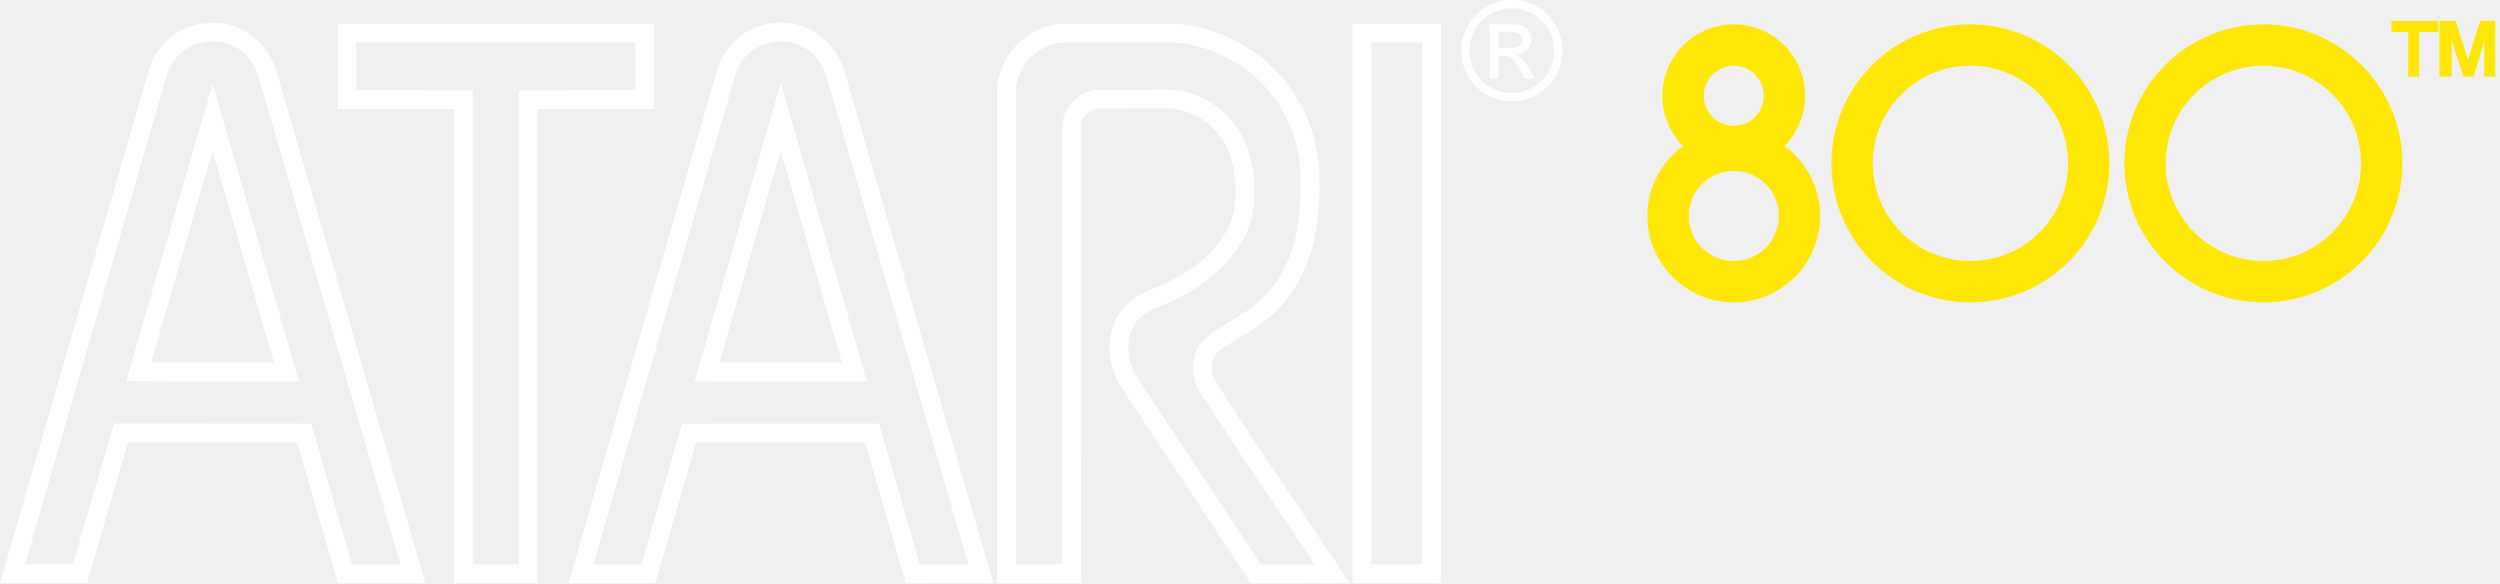
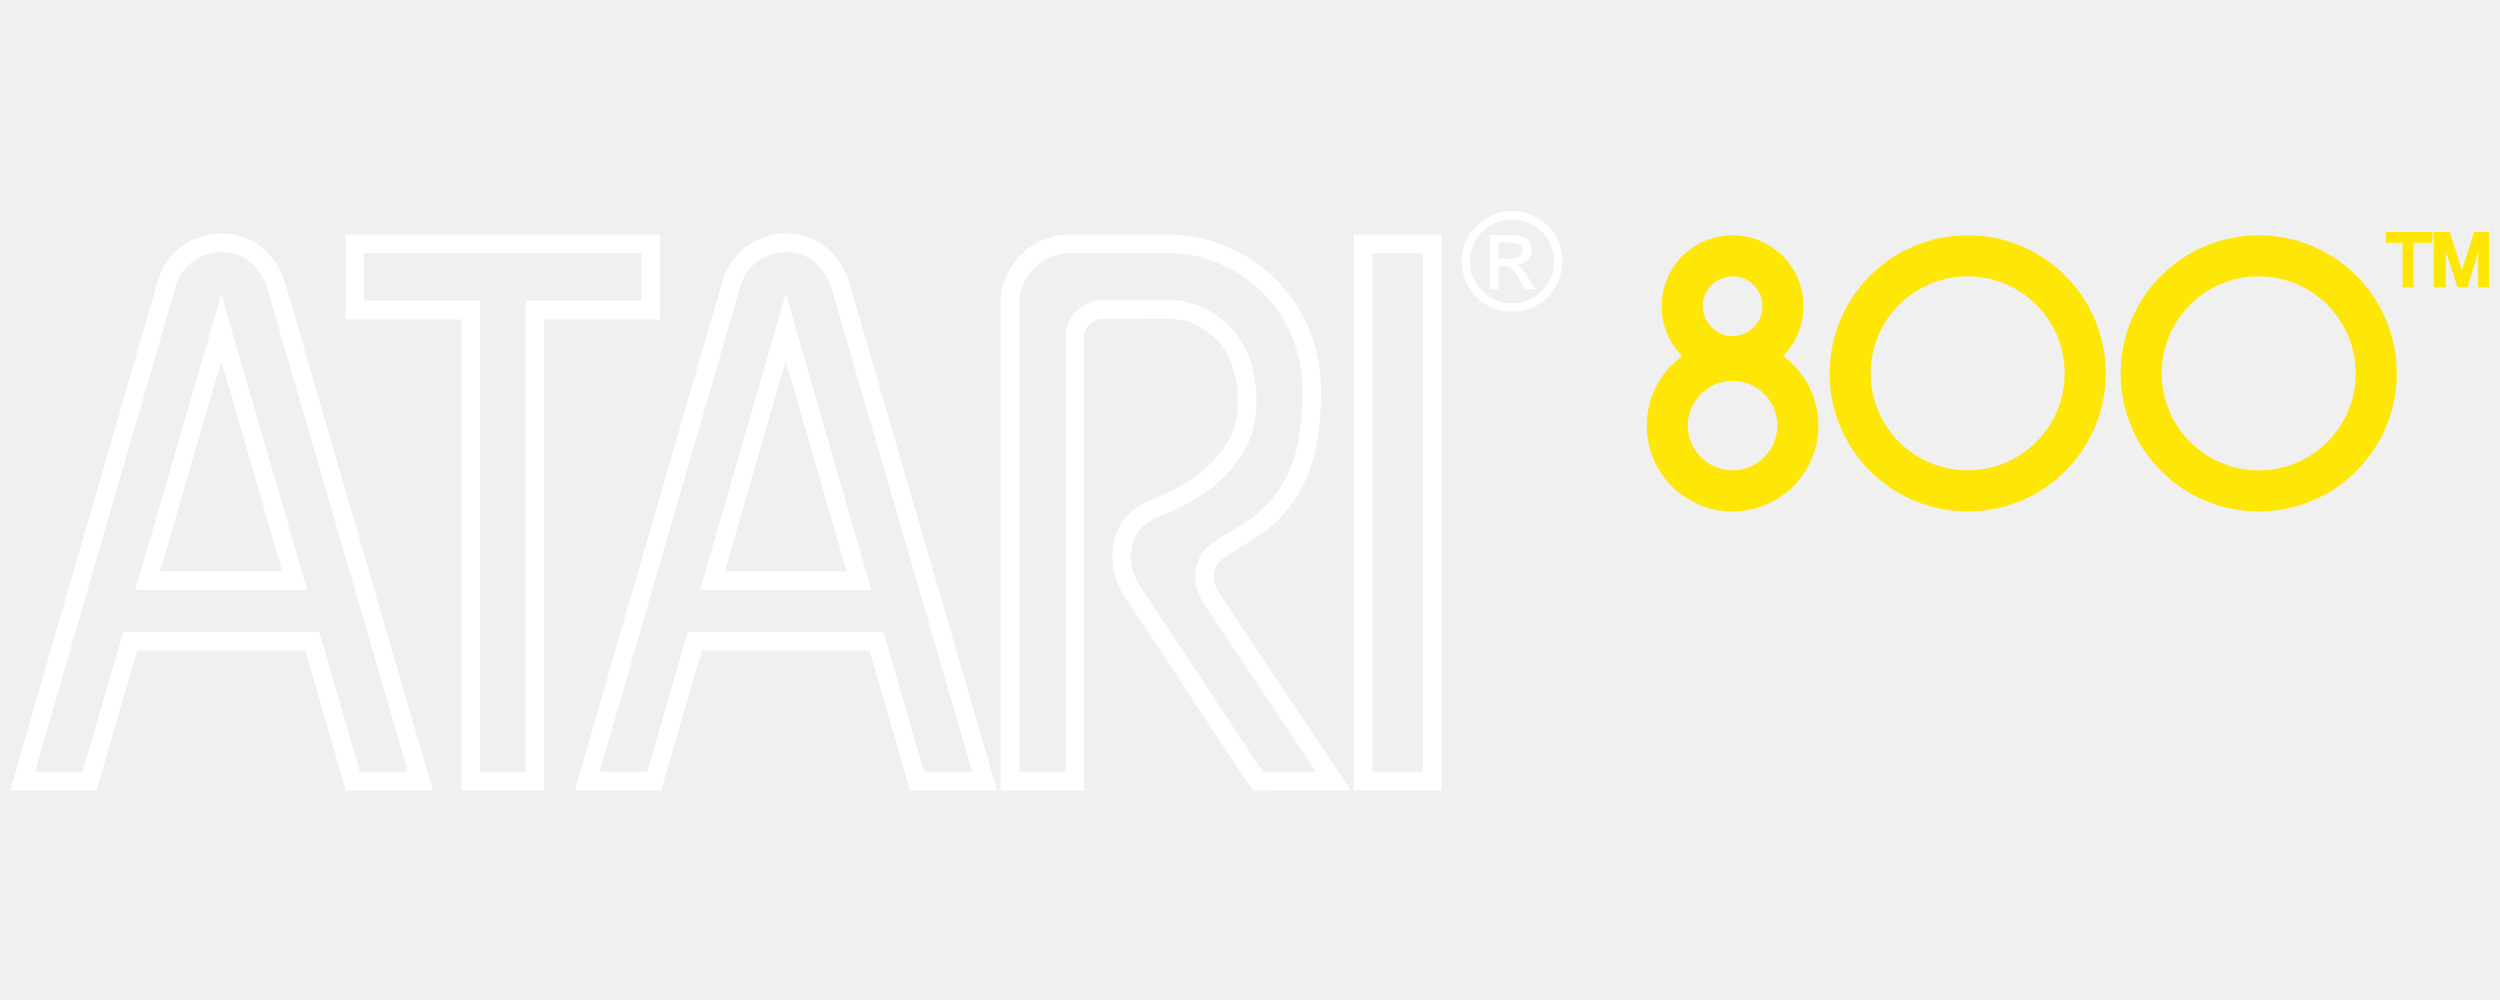
- <svg xmlns="http://www.w3.org/2000/svg" width="394" height="92" viewBox="0 0 394 92" fill="none">
-   <path fill-rule="evenodd" clip-rule="evenodd" d="M273.245 10.357C270.629 10.357 268.509 12.477 268.509 15.092C268.509 17.708 270.629 19.828 273.245 19.828C275.86 19.828 277.98 17.708 277.98 15.092C277.98 12.477 275.86 10.357 273.245 10.357ZM261.998 15.092C261.998 8.881 267.033 3.845 273.245 3.845C279.456 3.845 284.492 8.881 284.492 15.092C284.492 21.304 279.456 26.339 273.245 26.339C267.033 26.339 261.998 21.304 261.998 15.092Z" fill="#FEE606" />
-   <path fill-rule="evenodd" clip-rule="evenodd" d="M273.245 26.931C269.322 26.931 266.142 30.112 266.142 34.035C266.142 37.958 269.322 41.138 273.245 41.138C277.168 41.138 280.348 37.958 280.348 34.035C280.348 30.112 277.168 26.931 273.245 26.931ZM259.63 34.035C259.63 26.515 265.726 20.42 273.245 20.42C280.764 20.42 286.86 26.515 286.86 34.035C286.86 41.554 280.764 47.649 273.245 47.649C265.726 47.649 259.63 41.554 259.63 34.035Z" fill="#FEE606" />
-   <path fill-rule="evenodd" clip-rule="evenodd" d="M310.537 10.357C302.037 10.357 295.147 17.247 295.147 25.747C295.147 34.247 302.037 41.138 310.537 41.138C319.037 41.138 325.928 34.247 325.928 25.747C325.928 17.247 319.037 10.357 310.537 10.357ZM288.635 25.747C288.635 13.651 298.441 3.845 310.537 3.845C322.633 3.845 332.439 13.651 332.439 25.747C332.439 37.843 322.633 47.649 310.537 47.649C298.441 47.649 288.635 37.843 288.635 25.747Z" fill="#FEE606" />
-   <path fill-rule="evenodd" clip-rule="evenodd" d="M356.709 10.357C348.209 10.357 341.318 17.247 341.318 25.747C341.318 34.247 348.209 41.138 356.709 41.138C365.209 41.138 372.099 34.247 372.099 25.747C372.099 17.247 365.209 10.357 356.709 10.357ZM334.807 25.747C334.807 13.651 344.613 3.845 356.709 3.845C368.805 3.845 378.611 13.651 378.611 25.747C378.611 37.843 368.805 47.649 356.709 47.649C344.613 47.649 334.807 37.843 334.807 25.747Z" fill="#FEE606" />
-   <path fill-rule="evenodd" clip-rule="evenodd" d="M379.776 4.784V11.837H381.01V4.784H384.007V3.55H377.131V4.784H379.776ZM384.713 3.55V11.837H386.123V4.784L388.416 11.837H389.65L391.766 4.784V11.837H393V3.55H391.06L388.945 10.25L386.829 3.55H384.713Z" fill="#FEE606" />
-   <path d="M379.776 11.837H379.526V12.087H379.776V11.837ZM379.776 4.784H380.026V4.534H379.776V4.784ZM381.01 11.837V12.087H381.26V11.837H381.01ZM381.01 4.784V4.534H380.76V4.784H381.01ZM384.007 4.784V5.034H384.257V4.784H384.007ZM384.007 3.55H384.257V3.3H384.007V3.55ZM377.131 3.55V3.3H376.881V3.55H377.131ZM377.131 4.784H376.881V5.034H377.131V4.784ZM384.713 11.837H384.463V12.087H384.713V11.837ZM384.713 3.55V3.3H384.463V3.55H384.713ZM386.123 11.837V12.087H386.373V11.837H386.123ZM386.123 4.784L386.361 4.707L385.873 4.784H386.123ZM388.416 11.837L388.178 11.914L388.234 12.087H388.416V11.837ZM389.65 11.837V12.087H389.836L389.889 11.909L389.65 11.837ZM391.766 4.784H392.016L391.526 4.712L391.766 4.784ZM391.766 11.837H391.516V12.087H391.766V11.837ZM393 11.837V12.087H393.25V11.837H393ZM393 3.55H393.25V3.3H393V3.55ZM391.06 3.55V3.3H390.877L390.822 3.474L391.06 3.55ZM388.945 10.25L388.706 10.325L388.945 11.08L389.183 10.325L388.945 10.25ZM386.829 3.55L387.067 3.474L387.012 3.3H386.829V3.55ZM380.026 11.837V4.784H379.526V11.837H380.026ZM381.01 11.587H379.776V12.087H381.01V11.587ZM380.76 4.784V11.837H381.26V4.784H380.76ZM384.007 4.534H381.01V5.034H384.007V4.534ZM383.757 3.55V4.784H384.257V3.55H383.757ZM377.131 3.8H384.007V3.3H377.131V3.8ZM377.381 4.784V3.55H376.881V4.784H377.381ZM379.776 4.534H377.131V5.034H379.776V4.534ZM384.963 11.837V3.55H384.463V11.837H384.963ZM386.123 11.587H384.713V12.087H386.123V11.587ZM385.873 4.784V11.837H386.373V4.784H385.873ZM388.653 11.759L386.361 4.707L385.886 4.861L388.178 11.914L388.653 11.759ZM389.65 11.587H388.416V12.087H389.65V11.587ZM391.526 4.712L389.41 11.765L389.889 11.909L392.005 4.856L391.526 4.712ZM392.016 11.837V4.784H391.516V11.837H392.016ZM393 11.587H391.766V12.087H393V11.587ZM392.75 3.55V11.837H393.25V3.55H392.75ZM391.06 3.8H393V3.3H391.06V3.8ZM389.183 10.325L391.299 3.625L390.822 3.474L388.706 10.175L389.183 10.325ZM386.59 3.625L388.706 10.325L389.183 10.175L387.067 3.474L386.59 3.625ZM384.713 3.8H386.829V3.3H384.713V3.8Z" fill="#FEE606" />
-   <path fill-rule="evenodd" clip-rule="evenodd" d="M27.663 9.273L27.605 9.339C26.71 10.354 26.294 11.707 25.712 13.871L25.702 13.906C25.52 14.582 25.316 15.342 25.069 16.096C18.007 40.369 10.969 64.657 3.938 88.94C4.309 88.939 4.68 88.939 5.051 88.939H5.058C7.199 88.939 9.345 88.938 11.491 88.942C13.426 82.252 15.37 75.562 17.337 68.876L17.962 66.751L20.178 66.752C23.252 66.753 26.326 66.752 29.401 66.752H29.405C35.213 66.75 41.026 66.748 46.843 66.764L49.062 66.769L49.678 68.901C50.32 71.121 50.96 73.342 51.6 75.561C52.888 80.028 54.173 84.49 55.474 88.944C57.44 88.942 59.406 88.943 61.369 88.944H61.371C61.949 88.944 62.528 88.944 63.105 88.944C59.194 75.474 55.271 62.006 51.348 48.536L51.343 48.519C47.833 36.464 44.322 24.409 40.818 12.35L40.816 12.345L40.815 12.34C40.341 10.689 39.432 9.218 38.21 8.188L38.189 8.171L38.169 8.153C35.268 5.616 30.122 6.127 27.717 9.204L27.663 9.273ZM66.187 88.944C66.474 89.93 66.76 90.917 67.046 91.903C66.019 91.904 64.992 91.904 63.965 91.904C63.099 91.904 62.233 91.904 61.367 91.903C58.663 91.902 55.96 91.901 53.258 91.908C51.741 86.737 50.248 81.559 48.756 76.381L48.755 76.377C48.115 74.159 47.476 71.941 46.835 69.723C41.022 69.708 35.213 69.71 29.403 69.711C26.328 69.712 23.252 69.713 20.176 69.712C18.002 77.105 15.854 84.505 13.715 91.908C10.828 91.897 7.941 91.898 5.054 91.899C4.396 91.899 3.739 91.899 3.081 91.899C2.054 91.9 1.027 91.899 0 91.898C0.286 90.912 0.571 89.926 0.857 88.939C7.972 64.366 15.095 39.786 22.241 15.22C22.47 14.529 22.662 13.816 22.854 13.102C23.404 11.059 23.957 9.001 25.385 7.381C28.814 2.995 35.911 2.245 40.117 5.925C41.839 7.377 43.043 9.375 43.66 11.524C47.165 23.587 50.678 35.648 54.19 47.709C58.193 61.453 62.196 75.197 66.187 88.944ZM33.512 13.257L36.341 22.977C38.089 28.982 39.832 34.988 41.574 40.993L41.577 41.004C43.058 46.109 44.539 51.214 46.023 56.318L47.124 60.104H43.181C41.31 60.104 39.438 60.106 37.566 60.108H37.554C32.975 60.112 28.386 60.117 23.795 60.095L19.868 60.076L20.967 56.306C22.283 51.794 23.591 47.279 24.9 42.761L24.901 42.758C26.811 36.164 28.723 29.564 30.66 22.97L33.512 13.257ZM24.669 54.179C25.696 50.648 26.72 47.116 27.743 43.584L27.743 43.584C29.143 38.75 30.544 33.916 31.953 29.086C32.467 27.325 32.983 25.564 33.499 23.804C34.012 25.565 34.524 27.326 35.036 29.088C36.269 33.331 37.5 37.574 38.731 41.817L38.734 41.829C39.929 45.947 41.124 50.066 42.321 54.185C42.607 55.171 42.894 56.158 43.181 57.144C42.154 57.144 41.126 57.145 40.099 57.146C39.252 57.146 38.405 57.147 37.558 57.148C34.002 57.151 30.445 57.155 26.888 57.146C25.862 57.143 24.835 57.14 23.809 57.135C24.096 56.15 24.383 55.164 24.669 54.179Z" fill="white" />
-   <path fill-rule="evenodd" clip-rule="evenodd" d="M116.915 9.685L116.88 9.732C116.204 10.633 115.86 11.774 115.374 13.578L112.516 12.806C112.977 11.099 113.439 9.388 114.511 7.957C116.906 4.484 121.537 2.798 125.615 3.869C129.345 4.73 132.202 7.945 133.186 11.566C137.076 24.955 140.973 38.342 144.87 51.729L144.872 51.736C148.482 64.136 152.091 76.535 155.695 88.936C155.981 89.921 156.268 90.906 156.554 91.891C155.528 91.898 154.501 91.902 153.475 91.904C151.956 91.906 150.436 91.905 148.917 91.904C146.861 91.903 144.805 91.901 142.749 91.91C141.996 89.306 141.246 86.702 140.496 84.098L140.494 84.091C139.113 79.299 137.733 74.507 136.335 69.718C133.086 69.72 129.837 69.718 126.588 69.717H126.576C120.957 69.713 115.338 69.71 109.719 69.725C108.636 73.507 107.535 77.284 106.435 81.061C105.382 84.675 104.329 88.29 103.291 91.907C101.266 91.911 99.241 91.91 97.216 91.909H97.201C95.692 91.909 94.183 91.909 92.674 91.91C91.647 91.91 90.62 91.912 89.593 91.915C89.877 90.927 90.161 89.94 90.445 88.953C95.798 70.367 101.193 51.791 106.587 33.217L106.588 33.214C108.367 27.09 110.145 20.967 111.922 14.843C112.146 14.177 112.331 13.492 112.516 12.806L115.374 13.578L115.364 13.614C115.19 14.258 114.991 14.994 114.747 15.726C112.977 21.828 111.205 27.93 109.433 34.032L109.43 34.042C104.115 52.343 98.8 70.642 93.526 88.95C94.752 88.949 95.978 88.949 97.202 88.95H97.218C98.501 88.95 99.781 88.951 101.062 88.95C101.901 86.041 102.747 83.136 103.593 80.235L103.593 80.233C104.694 76.455 105.793 72.684 106.874 68.91L107.486 66.772L109.711 66.766C115.336 66.751 120.958 66.754 126.576 66.757L126.592 66.757C129.841 66.759 133.087 66.76 136.334 66.759L138.554 66.757L139.176 68.889C140.575 73.683 141.957 78.481 143.338 83.272L143.341 83.285C143.885 85.172 144.429 87.059 144.973 88.944C146.29 88.943 147.605 88.944 148.917 88.945H148.919C150.154 88.945 151.386 88.946 152.616 88.945C149.092 76.821 145.563 64.698 142.034 52.575L142.028 52.556C138.131 39.169 134.234 25.782 130.344 12.392L130.337 12.367L130.33 12.342C129.58 9.582 127.435 7.327 124.95 6.753L124.906 6.743L124.863 6.732C121.974 5.973 118.626 7.204 116.948 9.637L116.915 9.685ZM109.465 60.098L110.547 56.328C112.483 49.581 114.437 42.84 116.389 36.103L116.392 36.092C117.664 31.704 118.935 27.318 120.201 22.931L123.056 13.039L125.89 22.937C127.622 28.986 129.374 35.032 131.126 41.083L131.128 41.089C132.599 46.166 134.07 51.247 135.531 56.329L136.616 60.106H132.686C130.757 60.106 128.828 60.107 126.899 60.108H126.898C122.397 60.109 117.894 60.111 113.388 60.104L109.465 60.098ZM129.606 57.147C128.703 57.147 127.8 57.148 126.897 57.148C123.421 57.149 119.946 57.15 116.47 57.148C115.444 57.147 114.418 57.146 113.392 57.144C113.675 56.158 113.958 55.172 114.242 54.186C115.899 48.429 117.566 42.676 119.233 36.923L119.233 36.922L119.234 36.919C119.99 34.312 120.745 31.704 121.5 29.096C122.016 27.315 122.531 25.533 123.045 23.751C123.555 25.534 124.067 27.316 124.581 29.098C125.811 33.37 127.048 37.641 128.285 41.911L128.285 41.912C129.47 46.004 130.655 50.095 131.834 54.187C132.119 55.173 132.402 56.16 132.686 57.147C131.659 57.147 130.633 57.147 129.606 57.147Z" fill="white" />
-   <path fill-rule="evenodd" clip-rule="evenodd" d="M84.721 17.193C88.321 17.186 91.921 17.187 95.521 17.188C98.042 17.189 100.562 17.19 103.083 17.188V3.737H53.206C53.203 6.299 53.204 8.86 53.204 11.422C53.205 13.344 53.205 15.265 53.204 17.188C53.807 17.189 54.409 17.189 55.012 17.189C55.396 17.189 55.78 17.189 56.164 17.189C57.698 17.189 59.233 17.189 60.767 17.188C64.367 17.187 67.967 17.186 71.568 17.193C71.568 17.193 71.568 17.193 71.568 17.193C71.563 34.981 71.564 52.77 71.565 70.558C71.566 77.674 71.566 84.79 71.566 91.905H84.719C84.722 73.229 84.722 54.548 84.721 35.87C84.721 29.644 84.721 23.418 84.721 17.193ZM81.76 88.945C81.763 71.255 81.762 53.562 81.762 35.87C81.761 29.644 81.761 23.418 81.761 17.193V14.239L84.715 14.233C88.316 14.226 91.924 14.227 95.529 14.229C97.062 14.229 98.593 14.23 100.123 14.23V6.696H56.164C56.163 8.27 56.164 9.844 56.164 11.418C56.164 12.354 56.164 13.292 56.164 14.23C57.695 14.23 59.227 14.229 60.759 14.229C64.364 14.227 67.972 14.226 71.574 14.233L74.529 14.239L74.528 17.194C74.523 34.982 74.524 52.771 74.525 70.56C74.525 76.689 74.526 82.817 74.526 88.945H81.76Z" fill="white" />
-   <path fill-rule="evenodd" clip-rule="evenodd" d="M165.592 7.093L165.56 7.103C162.456 8.096 160.105 11.242 160.08 14.449C160.088 28.53 160.087 42.615 160.087 56.699C160.086 67.45 160.085 78.201 160.089 88.949C160.992 88.949 161.896 88.949 162.801 88.949C164.341 88.948 165.882 88.948 167.422 88.949C167.427 77.943 167.425 66.939 167.423 55.933V55.932C167.42 43.945 167.418 31.957 167.425 19.969C167.398 16.657 170.291 14.103 173.358 14.14C175.149 14.122 177.04 14.125 178.911 14.129C180.471 14.132 182.016 14.134 183.475 14.124C189.842 13.931 195.674 18.69 197.031 24.773C198.006 28.78 198.259 33.822 195.703 38.13C192.59 43.428 187.2 46.587 182.193 48.498C180.295 49.239 178.842 50.577 178.272 52.123C177.416 54.523 177.805 57.384 179.275 59.533L179.287 59.551L179.3 59.57C181.953 63.577 184.595 67.584 187.236 71.588C191.056 77.381 194.873 83.17 198.716 88.95C201.207 88.943 203.707 88.945 206.202 88.947C206.527 88.947 206.853 88.947 207.178 88.947C205.965 87.139 204.749 85.33 203.531 83.519C198.633 76.234 193.718 68.924 188.942 61.551L188.845 61.401L188.766 61.24C187.683 59.022 187.427 55.177 190.386 52.922L190.401 52.91L190.417 52.899C191.621 52.005 192.918 51.226 194.069 50.535C194.283 50.406 194.493 50.28 194.695 50.157C196.051 49.335 197.202 48.592 198.189 47.713L198.207 47.697L198.224 47.682C202.075 44.362 204.296 39.229 204.706 33.916L204.71 33.856L204.717 33.797C205.353 28.412 205.035 23.091 202.772 18.675L202.755 18.642L202.739 18.608C199.401 11.662 191.989 6.849 184.3 6.699C182.355 6.697 180.403 6.698 178.448 6.699C175.165 6.701 171.875 6.703 168.593 6.692L168.562 6.691L168.53 6.691C167.458 6.664 166.476 6.788 165.624 7.082L165.592 7.093ZM184.329 3.739C193.159 3.9 201.586 9.378 205.406 17.326C208.05 22.485 208.325 28.484 207.657 34.144C207.199 40.072 204.714 45.995 200.157 49.924C198.757 51.169 197.16 52.13 195.563 53.09C194.411 53.783 193.258 54.476 192.18 55.276C190.765 56.355 190.696 58.446 191.426 59.942C196.188 67.293 201.079 74.567 205.97 81.841C207.562 84.209 209.154 86.577 210.742 88.948C211.402 89.933 212.061 90.919 212.719 91.905C211.533 91.907 210.348 91.908 209.162 91.908C208.169 91.907 207.177 91.907 206.184 91.906C203.167 91.904 200.15 91.902 197.133 91.915C192.991 85.692 188.874 79.449 184.758 73.208C182.118 69.204 179.478 65.201 176.832 61.204C174.84 58.292 174.299 54.436 175.49 51.114C176.422 48.568 178.648 46.702 181.128 45.737C185.863 43.93 190.532 41.092 193.155 36.624C195.151 33.264 195.047 29.12 194.148 25.444C193.098 20.671 188.448 16.918 183.533 17.084C181.974 17.095 180.415 17.091 178.856 17.088C177.019 17.085 175.183 17.081 173.349 17.1C171.812 17.065 170.366 18.4 170.385 19.955C170.378 31.947 170.38 43.939 170.382 55.931C170.384 66.938 170.387 77.945 170.381 88.953C170.381 89.939 170.38 90.925 170.38 91.912C170.38 91.912 170.38 91.912 170.38 91.912C170.379 91.912 170.378 91.912 170.377 91.912C169.391 91.91 168.406 91.909 167.42 91.908C165.883 91.907 164.346 91.908 162.809 91.908C160.916 91.909 159.023 91.909 157.13 91.907C157.126 80.17 157.126 68.433 157.127 56.696C157.128 42.611 157.128 28.526 157.12 14.44C157.149 9.913 160.367 5.657 164.658 4.284C165.922 3.848 167.271 3.699 168.604 3.732C171.881 3.744 175.158 3.742 178.435 3.74C180.4 3.738 182.365 3.737 184.329 3.739Z" fill="white" />
-   <path fill-rule="evenodd" clip-rule="evenodd" d="M216.112 6.696V88.947C217.035 88.947 217.958 88.946 218.882 88.946C220.631 88.945 222.381 88.944 224.13 88.945C224.139 70.338 224.137 51.734 224.136 33.13C224.135 24.319 224.134 15.508 224.135 6.696H216.112ZM213.152 3.737V91.905C215.066 91.907 216.98 91.906 218.893 91.905C220.638 91.905 222.383 91.904 224.128 91.905C225.115 91.906 226.101 91.907 227.088 91.91C227.088 90.923 227.089 89.937 227.089 88.95C227.099 70.341 227.097 51.735 227.096 33.129C227.095 24.318 227.094 15.508 227.095 6.696C227.095 5.71 227.095 4.723 227.095 3.737H213.152Z" fill="white" />
-   <path fill-rule="evenodd" clip-rule="evenodd" d="M241.367 15.366C240.408 15.776 239.374 15.98 238.267 15.98C236.827 15.98 235.494 15.622 234.266 14.905C233.039 14.189 232.065 13.22 231.345 11.998C230.626 10.777 230.266 9.436 230.266 7.974C230.266 6.873 230.47 5.844 230.88 4.887C231.289 3.931 231.867 3.082 232.615 2.34C233.363 1.599 234.222 1.024 235.192 0.614C236.162 0.205 237.187 0 238.267 0C239.353 0 240.383 0.205 241.357 0.614C242.33 1.024 243.184 1.596 243.918 2.33C244.652 3.064 245.223 3.917 245.632 4.887C246.042 5.858 246.246 6.887 246.246 7.974C246.246 9.054 246.045 10.078 245.643 11.045C245.241 12.013 244.668 12.872 243.923 13.624C243.179 14.376 242.327 14.957 241.367 15.366ZM234.922 13.756C235.945 14.356 237.06 14.656 238.267 14.656C239.48 14.656 240.595 14.358 241.611 13.762C242.627 13.165 243.433 12.353 244.029 11.326C244.625 10.299 244.923 9.181 244.923 7.974C244.923 7.063 244.752 6.206 244.41 5.401C244.068 4.596 243.59 3.886 242.976 3.272C242.362 2.658 241.653 2.18 240.849 1.837C240.044 1.495 239.184 1.324 238.267 1.324C237.067 1.324 235.956 1.62 234.933 2.213C233.91 2.806 233.097 3.611 232.494 4.628C231.89 5.644 231.589 6.76 231.589 7.974C231.589 9.189 231.889 10.306 232.488 11.326C233.088 12.346 233.899 13.156 234.922 13.756ZM236.14 12.401V8.758H236.965C237.53 8.758 237.969 8.912 238.283 9.219C238.597 9.526 239.011 10.138 239.526 11.056L240.288 12.401H241.971L240.934 10.728C240.503 10.05 240.154 9.556 239.886 9.245C239.618 8.935 239.304 8.709 238.944 8.567C239.685 8.504 240.278 8.241 240.722 7.779C241.167 7.316 241.389 6.746 241.389 6.068C241.389 5.666 241.265 5.281 241.018 4.914C240.771 4.547 240.447 4.275 240.045 4.098C239.798 3.978 239.494 3.901 239.135 3.866C238.775 3.83 238.299 3.813 237.706 3.813H234.753V12.401H236.14ZM236.139 7.561H237.832C238.284 7.561 238.663 7.521 238.97 7.44C239.277 7.358 239.511 7.221 239.674 7.027C239.836 6.832 239.917 6.58 239.917 6.269C239.917 5.733 239.723 5.385 239.335 5.226C238.947 5.067 238.411 4.988 237.726 4.988H236.139V7.561Z" fill="white" />
+ <svg xmlns="http://www.w3.org/2000/svg" width="500" height="200" viewBox="0 0 500 200" version="1.1" id="svg38" style="fill:none">
+   <defs id="defs42" />
+   <path d="m 346.515,55.267 c -3.298,0 -5.971,2.673 -5.971,5.97 0,3.297 2.673,5.97 5.971,5.97 3.297,0 5.97,-2.673 5.97,-5.97 0,-3.297 -2.673,-5.97 -5.97,-5.97 z m -14.18,5.97 c 0,-7.831 6.348,-14.179 14.18,-14.179 7.83,0 14.18,6.348 14.18,14.179 0,7.831 -6.349,14.179 -14.18,14.179 -7.832,0 -14.18,-6.348 -14.18,-14.179 z" id="path14" style="clip-rule:evenodd;fill:#fee606;fill-rule:evenodd;stroke-width:1.261" />
+   <path d="m 346.515,76.163 c -4.946,0 -8.955,4.01 -8.955,8.955 0,4.946 4.009,8.955 8.955,8.955 4.946,0 8.955,-4.009 8.955,-8.955 0,-4.946 -4.009,-8.955 -8.955,-8.955 z m -17.165,8.955 c 0,-9.48 7.685,-17.165 17.165,-17.165 9.48,0 17.165,7.685 17.165,17.165 0,9.48 -7.685,17.165 -17.165,17.165 -9.48,0 -17.165,-7.685 -17.165,-17.165 z" id="path16" style="clip-rule:evenodd;fill:#fee606;fill-rule:evenodd;stroke-width:1.261" />
+   <path d="m 393.531,55.267 c -10.716,0 -19.403,8.687 -19.403,19.404 0,10.716 8.687,19.403 19.403,19.403 10.716,0 19.404,-8.687 19.404,-19.403 0,-10.716 -8.688,-19.404 -19.404,-19.404 z m -27.613,19.404 c 0,-15.25 12.363,-27.613 27.613,-27.613 15.25,0 27.613,12.363 27.613,27.613 0,15.25 -12.363,27.613 -27.613,27.613 -15.25,0 -27.613,-12.363 -27.613,-27.613 z" id="path18" style="clip-rule:evenodd;fill:#fee606;fill-rule:evenodd;stroke-width:1.261" />
+   <path d="m 451.742,55.267 c -10.716,0 -19.404,8.687 -19.404,19.404 0,10.716 8.688,19.403 19.404,19.403 10.716,0 19.403,-8.687 19.403,-19.403 0,-10.716 -8.687,-19.404 -19.403,-19.404 z m -27.613,19.404 c 0,-15.25 12.363,-27.613 27.613,-27.613 15.25,0 27.613,12.363 27.613,27.613 0,15.25 -12.363,27.613 -27.613,27.613 -15.25,0 -27.613,-12.363 -27.613,-27.613 z" id="path20" style="clip-rule:evenodd;fill:#fee606;fill-rule:evenodd;stroke-width:1.261" />
+   <path d="m 480.823,48.241 v 8.892 h 1.556 v -8.892 h 3.778 v -1.556 h -8.669 v 1.556 z m 6.224,-1.556 V 57.133 h 1.778 v -8.892 l 2.891,8.892 h 1.556 l 2.668,-8.892 v 8.892 h 1.556 V 46.685 h -2.446 l -2.666,8.447 -2.668,-8.447 z" id="path22" style="clip-rule:evenodd;fill:#fee606;fill-rule:evenodd;stroke-width:1.261" />
+   <path d="m 480.823,57.133 h -0.315 v 0.315 h 0.315 z m 0,-8.892 h 0.315 v -0.315 h -0.315 z m 1.556,8.892 v 0.315 h 0.315 V 57.133 Z m 0,-8.892 v -0.315 h -0.315 v 0.315 z m 3.778,0 v 0.315 h 0.315 v -0.315 z m 0,-1.556 h 0.315 V 46.369 h -0.315 z m -8.669,0 V 46.369 h -0.315 v 0.315 z m 0,1.556 h -0.315 v 0.315 h 0.315 z m 9.559,8.892 h -0.315 v 0.315 h 0.315 z m 0,-10.448 v -0.315 h -0.315 v 0.315 z m 1.778,10.448 v 0.315 h 0.315 V 57.133 Z m 0,-8.892 0.3,-0.097 -0.615,0.097 z m 2.891,8.892 -0.3,0.097 0.071,0.218 h 0.229 z m 1.556,0 v 0.315 h 0.234 l 0.067,-0.225 z m 2.668,-8.892 h 0.315 l -0.618,-0.091 z m 0,8.892 h -0.315 v 0.315 h 0.315 z m 1.556,0 v 0.315 h 0.315 V 57.133 Z m 0,-10.448 h 0.315 v -0.315 h -0.315 z m -2.446,0 v -0.315 h -0.231 l -0.069,0.22 z m -2.666,8.447 -0.301,0.095 0.301,0.952 0.3,-0.952 z m -2.668,-8.447 0.3,-0.095 -0.069,-0.22 h -0.231 z m -8.577,10.448 v -8.892 h -0.63 v 8.892 z m 1.241,-0.315 h -1.556 v 0.63 h 1.556 z m -0.315,-8.577 v 8.892 h 0.63 v -8.892 z m 4.094,-0.315 h -3.778 v 0.63 h 3.778 z m -0.315,-1.241 v 1.556 h 0.63 v -1.556 z m -8.354,0.315 h 8.669 V 46.369 h -8.669 z m 0.315,1.241 v -1.556 h -0.63 v 1.556 z m 3.019,-0.315 h -3.335 v 0.63 h 3.335 z m 6.539,9.207 V 46.685 h -0.63 V 57.133 Z m 1.462,-0.315 h -1.778 v 0.63 h 1.778 z m -0.315,-8.577 v 8.892 h 0.63 v -8.892 z m 3.505,8.794 -2.89,-8.892 -0.599,0.195 2.89,8.892 z m 1.257,-0.218 h -1.556 v 0.63 h 1.556 z m 2.365,-8.667 -2.668,8.892 0.604,0.181 2.668,-8.892 z m 0.618,8.982 v -8.892 h -0.63 v 8.892 z m 1.241,-0.315 h -1.556 v 0.63 h 1.556 z M 497.18,46.685 V 57.133 h 0.63 V 46.685 Z m -2.131,0.315 h 2.446 v -0.63 h -2.446 z m -2.366,8.227 2.668,-8.447 -0.601,-0.19 -2.668,8.447 z m -3.269,-8.447 2.668,8.447 0.601,-0.19 -2.668,-8.447 z m -2.366,0.22 h 2.668 v -0.63 h -2.668 z" id="path24" style="fill:#fee606;stroke-width:1.261" />
+   <path d="m 36.9,53.9 -0.073,0.083 c -1.128,1.28 -1.653,2.986 -2.387,5.714 l -0.012,0.044 c -0.229,0.852 -0.487,1.811 -0.799,2.762 -8.903,30.602 -17.776,61.223 -26.641,91.837 0.468,-1.2e-4 0.936,-2.5e-4 1.403,-3.8e-4 h 0.009 c 2.7,-8.8e-4 5.404,-0.001 8.11,0.004 2.439,-8.435 4.891,-16.869 7.37,-25.298 l 0.788,-2.68 2.794,10e-4 c 3.876,0.003 7.751,8.8e-4 11.628,-2.6e-4 h 0.006 c 7.322,-0.003 14.651,-0.005 21.984,0.015 l 2.797,0.008 0.777,2.687 c 0.81,2.799 1.617,5.599 2.423,8.397 1.623,5.632 3.245,11.256 4.885,16.872 2.478,-0.003 4.956,-0.001 7.431,-6.3e-4 h 0.003 c 0.729,2.5e-4 1.458,6.3e-4 2.187,8.8e-4 -4.932,-16.983 -9.877,-33.962 -14.823,-50.944 l -0.006,-0.022 C 62.328,88.182 57.902,72.982 53.484,57.779 l -0.002,-0.006 -0.002,-0.006 c -0.597,-2.081 -1.744,-3.936 -3.284,-5.234 l -0.026,-0.022 -0.026,-0.023 C 46.488,49.289 40,49.933 36.968,53.813 Z M 85.469,154.345 c 0.361,1.243 0.722,2.487 1.083,3.731 -1.295,0.001 -2.59,0.001 -3.885,0.001 -1.092,-1.3e-4 -2.183,-6.3e-4 -3.275,-0.001 -3.409,-0.001 -6.818,-0.003 -10.224,0.006 -1.913,-6.518 -3.794,-13.047 -5.676,-19.575 l -0.002,-0.005 c -0.806,-2.796 -1.612,-5.593 -2.42,-8.388 -7.328,-0.02 -14.652,-0.017 -21.977,-0.015 -3.877,10e-4 -7.755,0.003 -11.633,2.5e-4 -2.741,9.321 -5.45,18.651 -8.146,27.984 -3.64,-0.013 -7.28,-0.013 -10.919,-0.011 -0.829,2.6e-4 -1.658,5.1e-4 -2.487,5.1e-4 -1.295,1.2e-4 -2.59,-1.3e-4 -3.884,-10e-4 0.36,-1.243 0.72,-2.487 1.08,-3.731 C 12.075,123.359 21.054,92.369 30.064,61.398 c 0.288,-0.872 0.53,-1.77 0.772,-2.671 0.693,-2.576 1.391,-5.17 3.192,-7.212 4.323,-5.53 13.27,-6.475 18.573,-1.835 2.17,1.83 3.689,4.35 4.466,7.058 4.419,15.209 8.848,30.415 13.276,45.62 5.047,17.329 10.093,34.656 15.126,51.987 z m -41.195,-95.422 3.567,12.254 c 2.204,7.571 4.4,15.143 6.597,22.714 l 0.004,0.014 c 1.867,6.437 3.734,12.872 5.605,19.307 l 1.388,4.773 h -4.971 c -2.359,0 -4.718,0.003 -7.08,0.005 h -0.015 c -5.773,0.005 -11.558,0.011 -17.347,-0.017 l -4.95,-0.024 1.386,-4.752 c 1.659,-5.689 3.308,-11.382 4.958,-17.077 l 0.001,-0.004 c 2.408,-8.313 4.819,-16.634 7.261,-24.948 z M 33.126,110.515 c 1.295,-4.452 2.585,-8.904 3.875,-13.357 l 3.78e-4,-10e-4 c 1.765,-6.094 3.531,-12.188 5.308,-18.278 0.648,-2.22 1.297,-4.44 1.949,-6.659 0.646,2.22 1.292,4.441 1.937,6.662 1.554,5.349 3.106,10.699 4.658,16.049 l 0.004,0.014 c 1.506,5.193 3.013,10.385 4.521,15.578 0.361,1.244 0.723,2.488 1.085,3.731 -1.295,0 -2.59,6.3e-4 -3.885,0.001 -1.068,8.9e-4 -2.136,0.001 -3.204,0.003 -4.483,0.004 -8.967,0.009 -13.451,-0.003 -1.294,-0.004 -2.588,-0.008 -3.883,-0.014 0.362,-1.242 0.724,-2.484 1.085,-3.727 z" id="path26" style="clip-rule:evenodd;fill:#ffffff;fill-rule:evenodd;stroke-width:1.261" />
+   <path d="m 149.423,54.42 -0.044,0.059 c -0.852,1.136 -1.286,2.574 -1.899,4.848 l -3.603,-0.972 c 0.581,-2.152 1.164,-4.309 2.515,-6.113 3.019,-4.379 8.858,-6.505 13.999,-5.154 4.703,1.085 8.305,5.139 9.545,9.704 4.904,16.88 9.817,33.758 14.731,50.635 l 0.003,0.009 c 4.551,15.633 9.101,31.265 13.645,46.9 0.361,1.242 0.722,2.483 1.083,3.725 -1.294,0.009 -2.588,0.013 -3.882,0.016 -1.915,0.004 -3.831,0.003 -5.746,0.001 -2.592,-0.003 -5.184,-0.004 -7.776,0.006 -0.949,-3.282 -1.895,-6.566 -2.84,-9.849 l -0.003,-0.008 c -1.741,-6.041 -3.481,-12.084 -5.243,-18.121 -4.096,0.003 -8.192,0 -12.288,-0.003 h -0.015 c -7.084,-0.004 -14.168,-0.008 -21.252,0.011 -1.365,4.768 -2.753,9.529 -4.14,14.291 -1.328,4.557 -2.655,9.114 -3.964,13.675 -2.553,0.004 -5.106,0.004 -7.659,0.003 h -0.018 c -1.903,-5e-4 -3.806,-0.001 -5.708,3.8e-4 -1.295,8.8e-4 -2.59,0.003 -3.885,0.006 0.358,-1.245 0.716,-2.489 1.075,-3.734 6.748,-23.432 13.55,-46.852 20.351,-70.269 l 0.001,-0.004 c 2.243,-7.721 4.484,-15.441 6.725,-23.161 0.282,-0.84 0.516,-1.704 0.749,-2.568 l 3.603,0.972 -0.013,0.046 c -0.219,0.812 -0.47,1.739 -0.778,2.662 -2.232,7.693 -4.466,15.386 -6.7,23.079 l -0.004,0.013 c -6.701,23.072 -13.401,46.143 -20.05,69.224 1.546,-6.3e-4 3.091,-2.5e-4 4.634,2.5e-4 h 0.02 c 1.617,5.1e-4 3.231,8.8e-4 4.846,2.5e-4 1.058,-3.667 2.124,-7.33 3.191,-10.987 v -0.003 c 1.388,-4.763 2.774,-9.517 4.136,-14.275 l 0.772,-2.696 2.805,-0.008 c 7.092,-0.019 14.18,-0.015 21.262,-0.011 h 0.02 c 4.096,0.003 8.189,0.005 12.282,0.003 l 2.799,-0.001 0.784,2.688 c 1.764,6.044 3.506,12.092 5.247,18.133 l 0.004,0.017 c 0.686,2.38 1.372,4.758 2.058,7.135 1.66,-0.003 3.318,-8.8e-4 4.972,2.5e-4 h 0.003 c 1.557,10e-4 3.11,0.003 4.661,6.3e-4 -4.443,-15.285 -8.892,-30.569 -13.341,-45.854 l -0.008,-0.023 C 176.171,91.591 171.258,74.712 166.354,57.831 l -0.009,-0.031 -0.009,-0.031 c -0.946,-3.481 -3.65,-6.323 -6.783,-7.046 l -0.056,-0.013 -0.054,-0.014 c -3.642,-0.957 -7.863,0.595 -9.979,3.663 z m -9.393,63.557 1.364,-4.754 c 2.441,-8.506 4.904,-17.005 7.365,-25.498 l 0.004,-0.014 c 1.604,-5.532 3.206,-11.062 4.802,-16.593 l 3.599,-12.471 3.573,12.478 c 2.184,7.626 4.392,15.249 6.601,22.878 l 0.003,0.008 c 1.855,6.401 3.709,12.806 5.551,19.214 l 1.368,4.762 h -4.955 c -2.432,0 -4.864,8.8e-4 -7.296,0.001 h -0.001 c -5.675,0.003 -11.352,0.004 -17.033,-0.005 z m 25.393,-3.721 c -1.138,2.5e-4 -2.277,6.3e-4 -3.415,0.001 -4.382,0.001 -8.763,0.003 -13.146,-3.8e-4 -1.294,-8.8e-4 -2.587,-0.003 -3.881,-0.004 0.357,-1.243 0.714,-2.487 1.072,-3.73 2.089,-7.257 4.191,-14.51 6.292,-21.764 v -0.003 l 0.001,-0.003 c 0.953,-3.288 1.905,-6.575 2.857,-9.863 0.651,-2.246 1.3,-4.492 1.948,-6.738 0.643,2.247 1.288,4.494 1.937,6.741 1.551,5.386 3.11,10.77 4.67,16.154 v 0.001 c 1.494,5.158 2.988,10.316 4.474,15.475 0.359,1.244 0.716,2.487 1.074,3.731 -1.295,0 -2.588,2.5e-4 -3.883,6.3e-4 z" id="path28" style="clip-rule:evenodd;fill:#ffffff;fill-rule:evenodd;stroke-width:1.261" />
+   <path d="m 108.835,63.885 c 4.539,-0.009 9.077,-0.008 13.616,-0.006 3.177,10e-4 6.355,0.003 9.533,-2.6e-4 V 46.92 H 69.103 c -0.003,3.23 -0.003,6.459 -0.002,9.689 3.78e-4,2.423 7.56e-4,4.846 -5.04e-4,7.27 0.76,6.3e-4 1.52,10e-4 2.279,10e-4 0.484,1.3e-4 0.968,2.5e-4 1.452,2.5e-4 1.935,1.3e-4 3.869,-5e-4 5.804,-10e-4 4.539,-10e-4 9.077,-0.003 13.617,0.006 1.26e-4,0 -1.26e-4,0 0,0 -0.006,22.426 -0.005,44.853 -0.004,67.279 5.04e-4,8.972 0.001,17.943 0.001,26.914 h 16.582 c 0.005,-23.546 0.004,-47.098 0.003,-70.646 -2.6e-4,-7.849 -3.8e-4,-15.698 -3.8e-4,-23.547 z m -3.734,90.461 c 0.004,-22.303 0.003,-44.61 0.003,-66.915 -2.6e-4,-7.849 -3.8e-4,-15.698 -3.8e-4,-23.547 v -3.724 l 3.724,-0.008 c 4.54,-0.009 9.089,-0.008 13.634,-0.006 1.932,7.5e-4 3.863,10e-4 5.791,10e-4 V 50.651 H 72.832 c -6.3e-4,1.985 -2.52e-4,3.968 0,5.952 2.53e-4,1.181 3.79e-4,2.363 3.79e-4,3.545 1.93,1.3e-4 3.861,-5.1e-4 5.793,-10e-4 4.545,-0.001 9.094,-0.003 13.635,0.006 l 3.725,0.008 -0.001,3.725 c -0.006,22.427 -0.005,44.854 -0.004,67.281 5.04e-4,7.727 8.82e-4,15.453 0.001,23.179 z" id="path30" style="clip-rule:evenodd;fill:#ffffff;fill-rule:evenodd;stroke-width:1.261" />
+   <path d="m 210.793,51.152 -0.04,0.013 c -3.913,1.252 -6.877,5.218 -6.909,9.261 0.01,17.753 0.009,35.51 0.009,53.265 -0.001,13.555 -0.003,27.109 0.003,40.66 1.138,0 2.278,-3.8e-4 3.419,-6.3e-4 1.942,-6.3e-4 3.884,-0.001 5.826,-1.4e-4 0.006,-13.875 0.004,-27.749 0.001,-41.624 v -7.6e-4 c -0.004,-15.113 -0.006,-30.227 0.003,-45.341 -0.034,-4.176 3.613,-7.396 7.48,-7.348 2.258,-0.023 4.642,-0.019 7.001,-0.015 1.967,0.004 3.915,0.008 5.754,-0.005 8.027,-0.243 15.38,5.756 17.091,13.426 1.229,5.052 1.548,11.408 -1.674,16.838 -3.925,6.679 -10.72,10.662 -17.033,13.072 -2.393,0.934 -4.225,2.621 -4.943,4.569 -1.079,3.027 -0.589,6.633 1.265,9.342 l 0.015,0.023 0.016,0.024 c 3.345,5.052 6.676,10.104 10.005,15.152 4.816,7.304 9.628,14.602 14.473,21.888 3.141,-0.008 6.292,-0.006 9.438,-0.004 0.41,2.5e-4 0.821,5e-4 1.23,7.6e-4 -1.529,-2.28 -3.062,-4.561 -4.598,-6.844 -6.175,-9.184 -12.372,-18.401 -18.393,-27.695 l -0.122,-0.189 -0.1,-0.203 c -1.365,-2.797 -1.688,-7.644 2.042,-10.488 l 0.019,-0.015 0.02,-0.014 c 1.518,-1.127 3.153,-2.109 4.604,-2.981 0.27,-0.163 0.535,-0.321 0.789,-0.476 1.71,-1.036 3.161,-1.973 4.405,-3.081 l 0.023,-0.019 0.021,-0.019 c 4.855,-4.186 7.655,-10.657 8.172,-17.356 l 0.005,-0.075 0.009,-0.075 c 0.802,-6.789 0.401,-13.497 -2.452,-19.064 l -0.021,-0.042 -0.02,-0.043 c -4.208,-8.757 -13.553,-14.825 -23.247,-15.014 -2.452,-0.003 -4.913,-6.56e-4 -7.378,8.7e-4 -4.139,0.003 -8.287,0.005 -12.425,-0.01 l -0.039,-1.39e-4 -0.04,-9.83e-4 c -1.352,-0.034 -2.59,0.123 -3.664,0.493 z m 23.623,-4.229 c 11.132,0.203 21.757,7.109 26.573,17.129 3.333,6.505 3.68,14.068 2.838,21.204 -0.577,7.474 -3.71,14.941 -9.456,19.895 -1.765,1.57 -3.778,2.78 -5.792,3.991 -1.452,0.874 -2.906,1.747 -4.265,2.756 -1.784,1.36 -1.871,3.997 -0.951,5.883 6.004,9.268 12.17,18.439 18.336,27.609 2.007,2.985 4.014,5.971 6.016,8.959 0.832,1.242 1.663,2.485 2.492,3.729 -1.495,0.003 -2.989,0.004 -4.484,0.004 -1.252,-2.5e-4 -2.503,-0.001 -3.754,-0.001 -3.804,-0.003 -7.607,-0.005 -11.411,0.01 -5.222,-7.845 -10.412,-15.715 -15.602,-23.584 -3.328,-5.048 -6.657,-10.095 -9.993,-15.135 -2.511,-3.671 -3.193,-8.532 -1.692,-12.72 1.175,-3.211 3.981,-5.563 7.108,-6.78 5.97,-2.278 11.856,-5.856 15.163,-11.488 2.516,-4.236 2.385,-9.461 1.252,-14.095 -1.324,-6.018 -7.186,-10.75 -13.383,-10.541 -1.966,0.014 -3.931,0.01 -5.896,0.006 -2.316,-0.005 -4.631,-0.009 -6.943,0.015 -1.938,-0.045 -3.761,1.638 -3.737,3.599 -0.009,15.118 -0.006,30.237 -0.004,45.356 0.003,13.876 0.006,27.753 -10e-4,41.632 0,1.244 -0.001,2.487 -0.001,3.731 0,1.3e-4 0,2.5e-4 0,3.8e-4 -0.001,0 -0.003,0 -0.004,0 -1.243,-0.003 -2.485,-0.004 -3.728,-0.005 -1.938,-0.001 -3.876,-6.3e-4 -5.813,0 -2.387,7.5e-4 -4.773,0.001 -7.16,-0.001 -0.005,-14.797 -0.005,-29.595 -0.004,-44.393 0.001,-17.757 0.001,-35.515 -0.009,-53.274 0.037,-5.707 4.094,-11.073 9.503,-12.804 1.594,-0.55 3.294,-0.738 4.975,-0.697 4.131,0.015 8.263,0.013 12.394,0.01 2.477,-0.001 4.955,-0.003 7.431,-8.44e-4 z" id="path32" style="clip-rule:evenodd;fill:#ffffff;fill-rule:evenodd;stroke-width:1.261" />
+   <path d="M 274.485,50.652 V 154.348 c 1.164,-1.3e-4 2.327,-6.3e-4 3.492,-0.001 2.205,-10e-4 4.411,-0.003 6.616,-2.5e-4 0.011,-23.459 0.009,-46.913 0.008,-70.37 -10e-4,-11.108 -0.003,-22.216 -10e-4,-33.325 z m -3.732,-3.731 V 158.078 c 2.413,0.003 4.826,0.001 7.238,2.5e-4 2.2,-10e-4 4.4,-0.003 6.6,-2.5e-4 1.244,8.8e-4 2.487,0.003 3.732,0.006 0,-1.244 10e-4,-2.488 10e-4,-3.731 0.013,-23.462 0.01,-46.919 0.009,-70.377 -10e-4,-11.108 -0.003,-22.216 -10e-4,-33.324 0,-1.244 0,-2.488 0,-3.731 z" id="path34" style="clip-rule:evenodd;fill:#ffffff;fill-rule:evenodd;stroke-width:1.261" />
+   <path d="m 306.325,61.582 c -1.209,0.516 -2.513,0.774 -3.908,0.774 -1.815,0 -3.496,-0.452 -5.044,-1.355 -1.547,-0.903 -2.775,-2.125 -3.683,-3.665 -0.906,-1.54 -1.36,-3.231 -1.36,-5.074 0,-1.389 0.257,-2.686 0.774,-3.892 0.516,-1.206 1.244,-2.276 2.187,-3.211 0.943,-0.935 2.026,-1.66 3.249,-2.176 1.223,-0.516 2.515,-0.774 3.877,-0.774 1.369,0 2.668,0.258 3.896,0.774 1.227,0.516 2.303,1.237 3.229,2.163 0.925,0.926 1.645,2 2.161,3.224 0.517,1.224 0.774,2.521 0.774,3.892 0,1.362 -0.253,2.652 -0.76,3.872 -0.507,1.219 -1.229,2.303 -2.168,3.251 -0.938,0.948 -2.012,1.68 -3.222,2.196 z m -8.125,-2.03 c 1.29,0.757 2.695,1.135 4.217,1.135 1.529,0 2.935,-0.376 4.216,-1.128 1.281,-0.752 2.297,-1.776 3.048,-3.071 0.751,-1.295 1.127,-2.704 1.127,-4.226 0,-1.148 -0.216,-2.23 -0.647,-3.244 -0.431,-1.015 -1.034,-1.909 -1.808,-2.684 -0.774,-0.774 -1.668,-1.377 -2.682,-1.809 -1.015,-0.432 -2.099,-0.648 -3.255,-0.648 -1.513,0 -2.914,0.374 -4.203,1.122 -1.29,0.748 -2.315,1.762 -3.075,3.044 -0.761,1.282 -1.141,2.688 -1.141,4.219 0,1.531 0.378,2.94 1.133,4.226 0.756,1.286 1.779,2.308 3.069,3.064 z m 1.536,-1.709 v -4.593 h 1.04 c 0.712,0 1.266,0.194 1.662,0.581 0.396,0.387 0.918,1.159 1.567,2.316 l 0.961,1.696 h 2.122 l -1.307,-2.11 c -0.543,-0.854 -0.983,-1.478 -1.321,-1.869 -0.338,-0.392 -0.734,-0.676 -1.188,-0.854 0.934,-0.08 1.682,-0.412 2.242,-0.995 0.561,-0.583 0.841,-1.302 0.841,-2.156 0,-0.507 -0.156,-0.992 -0.468,-1.455 -0.311,-0.463 -0.72,-0.806 -1.227,-1.028 -0.311,-0.151 -0.695,-0.249 -1.147,-0.294 -0.454,-0.044 -1.054,-0.067 -1.802,-0.067 h -3.723 v 10.828 z m -10e-4,-6.102 h 2.134 c 0.57,0 1.048,-0.051 1.435,-0.154 0.387,-0.102 0.682,-0.276 0.888,-0.521 0.204,-0.245 0.306,-0.563 0.306,-0.955 0,-0.676 -0.245,-1.115 -0.734,-1.315 -0.489,-0.2 -1.165,-0.3 -2.029,-0.3 h -2.001 z" id="path36" style="clip-rule:evenodd;fill:#ffffff;fill-rule:evenodd;stroke-width:1.261" />
</svg>
